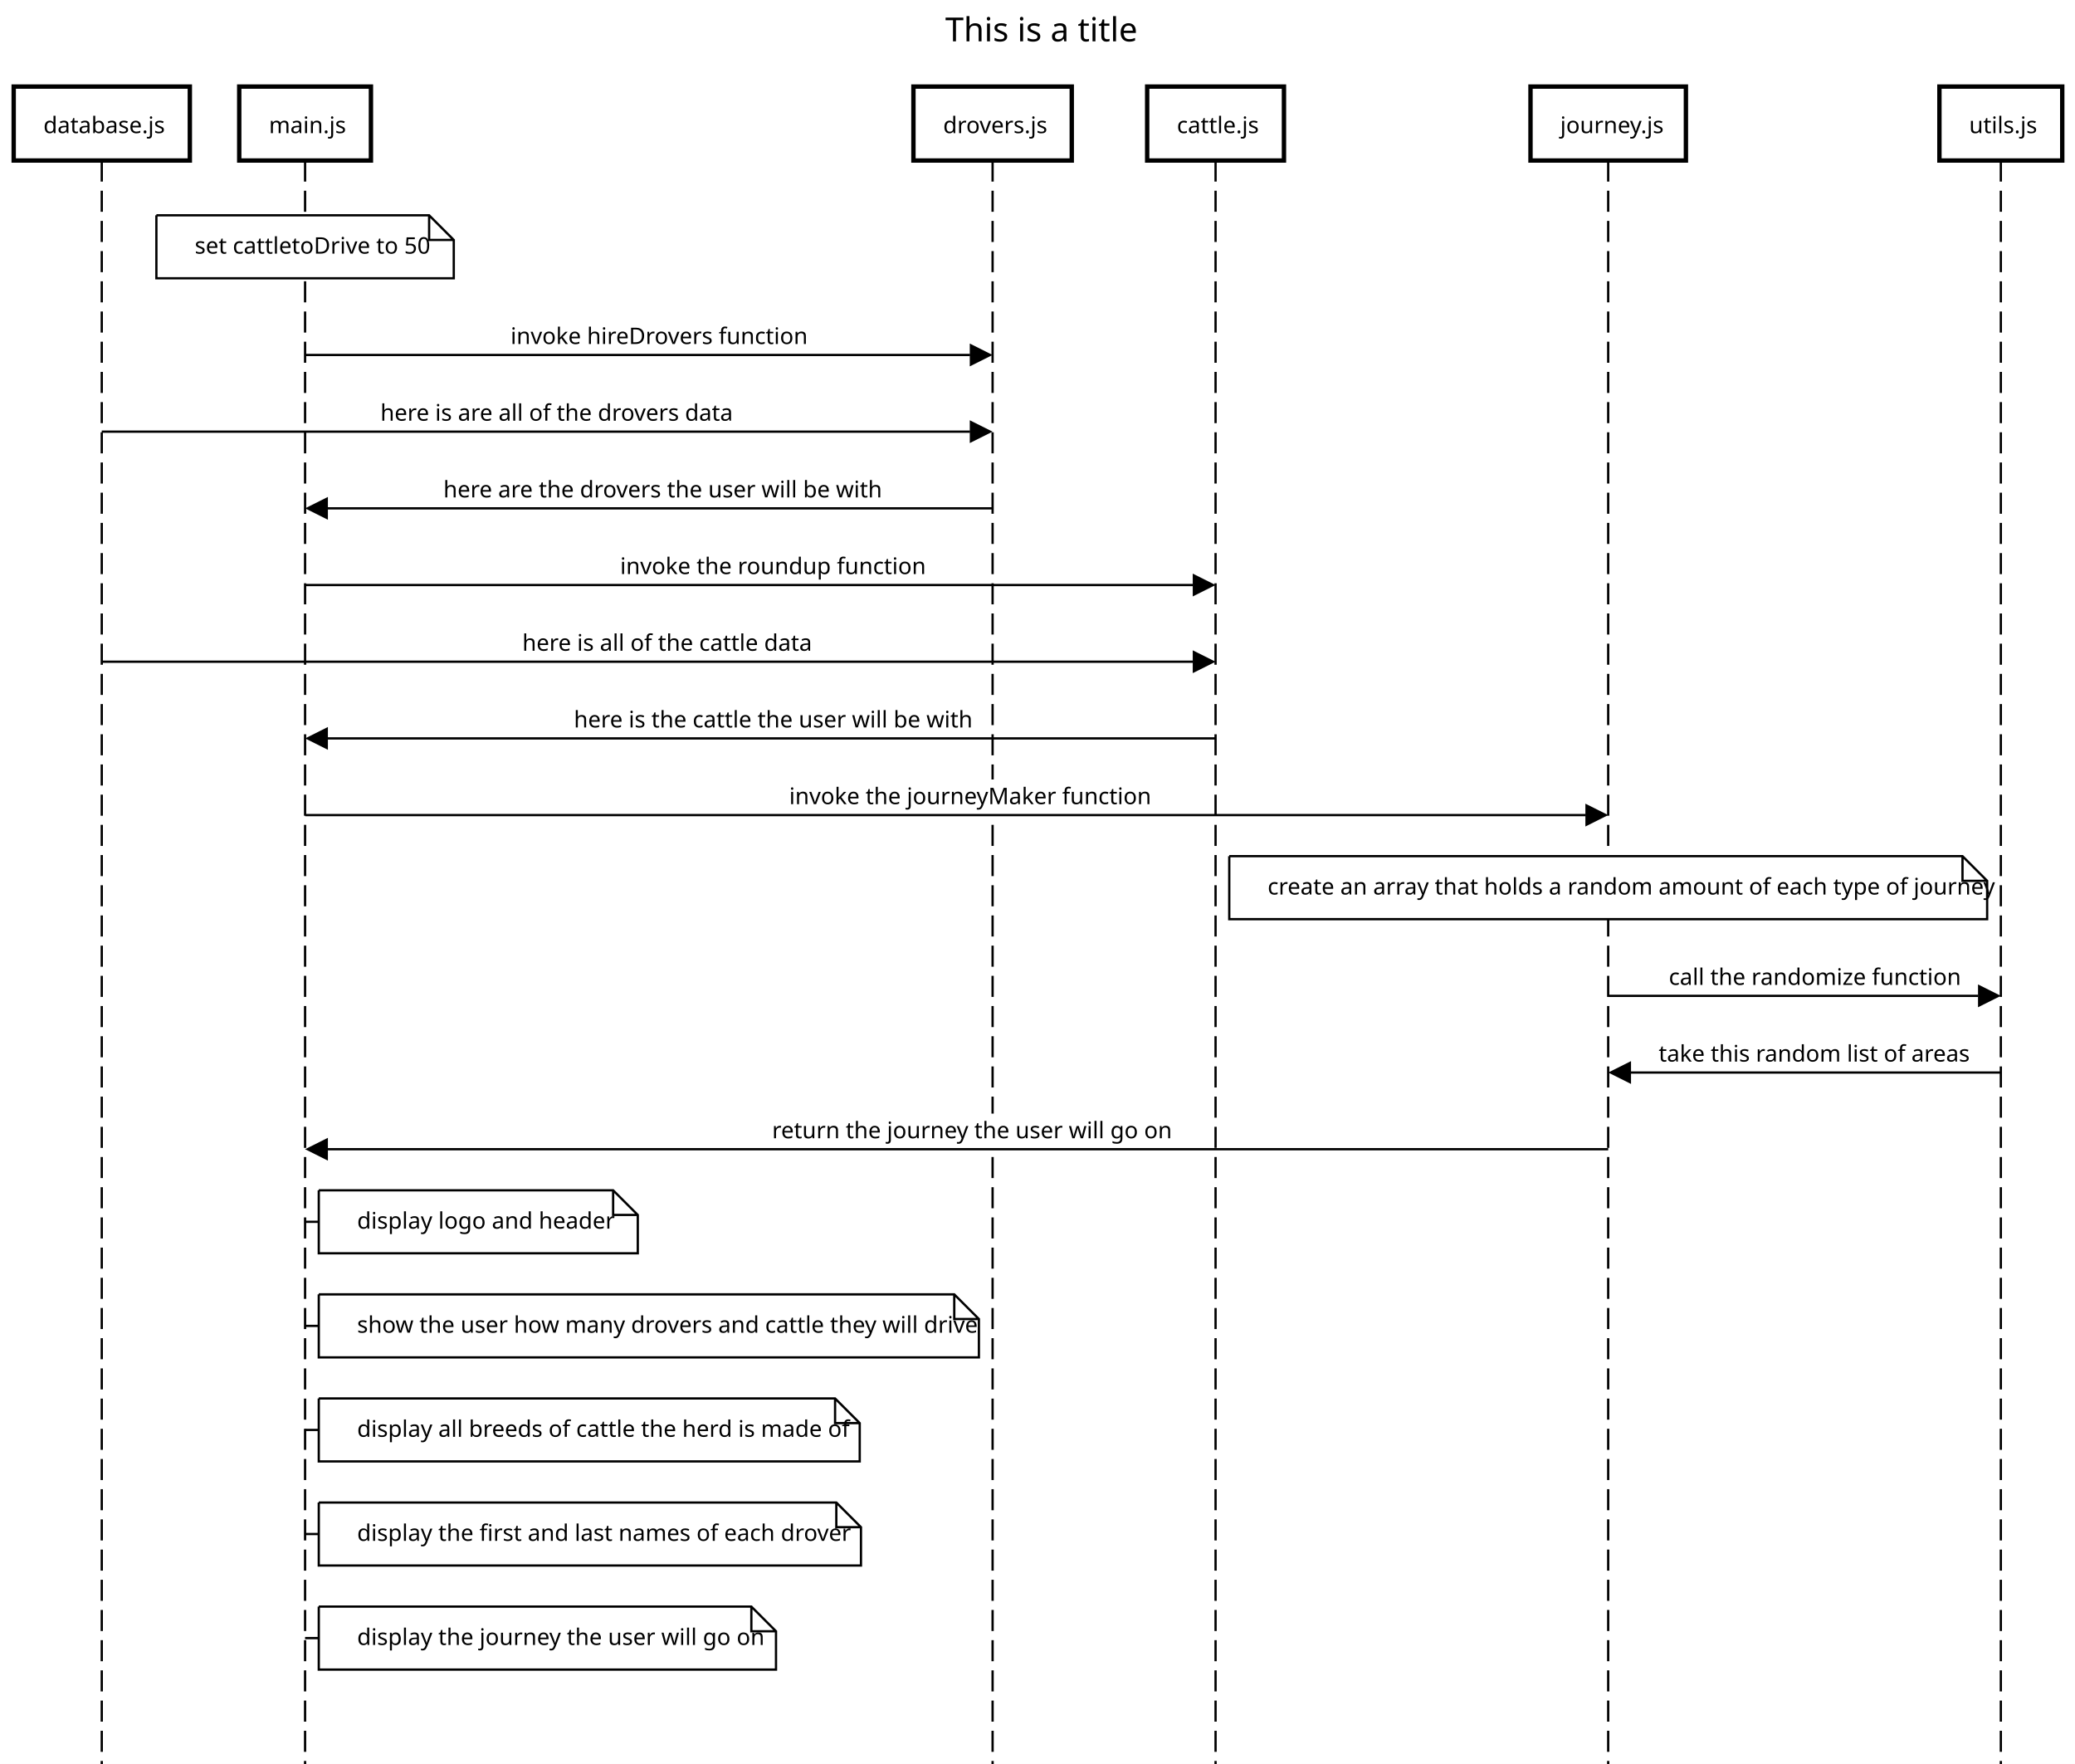
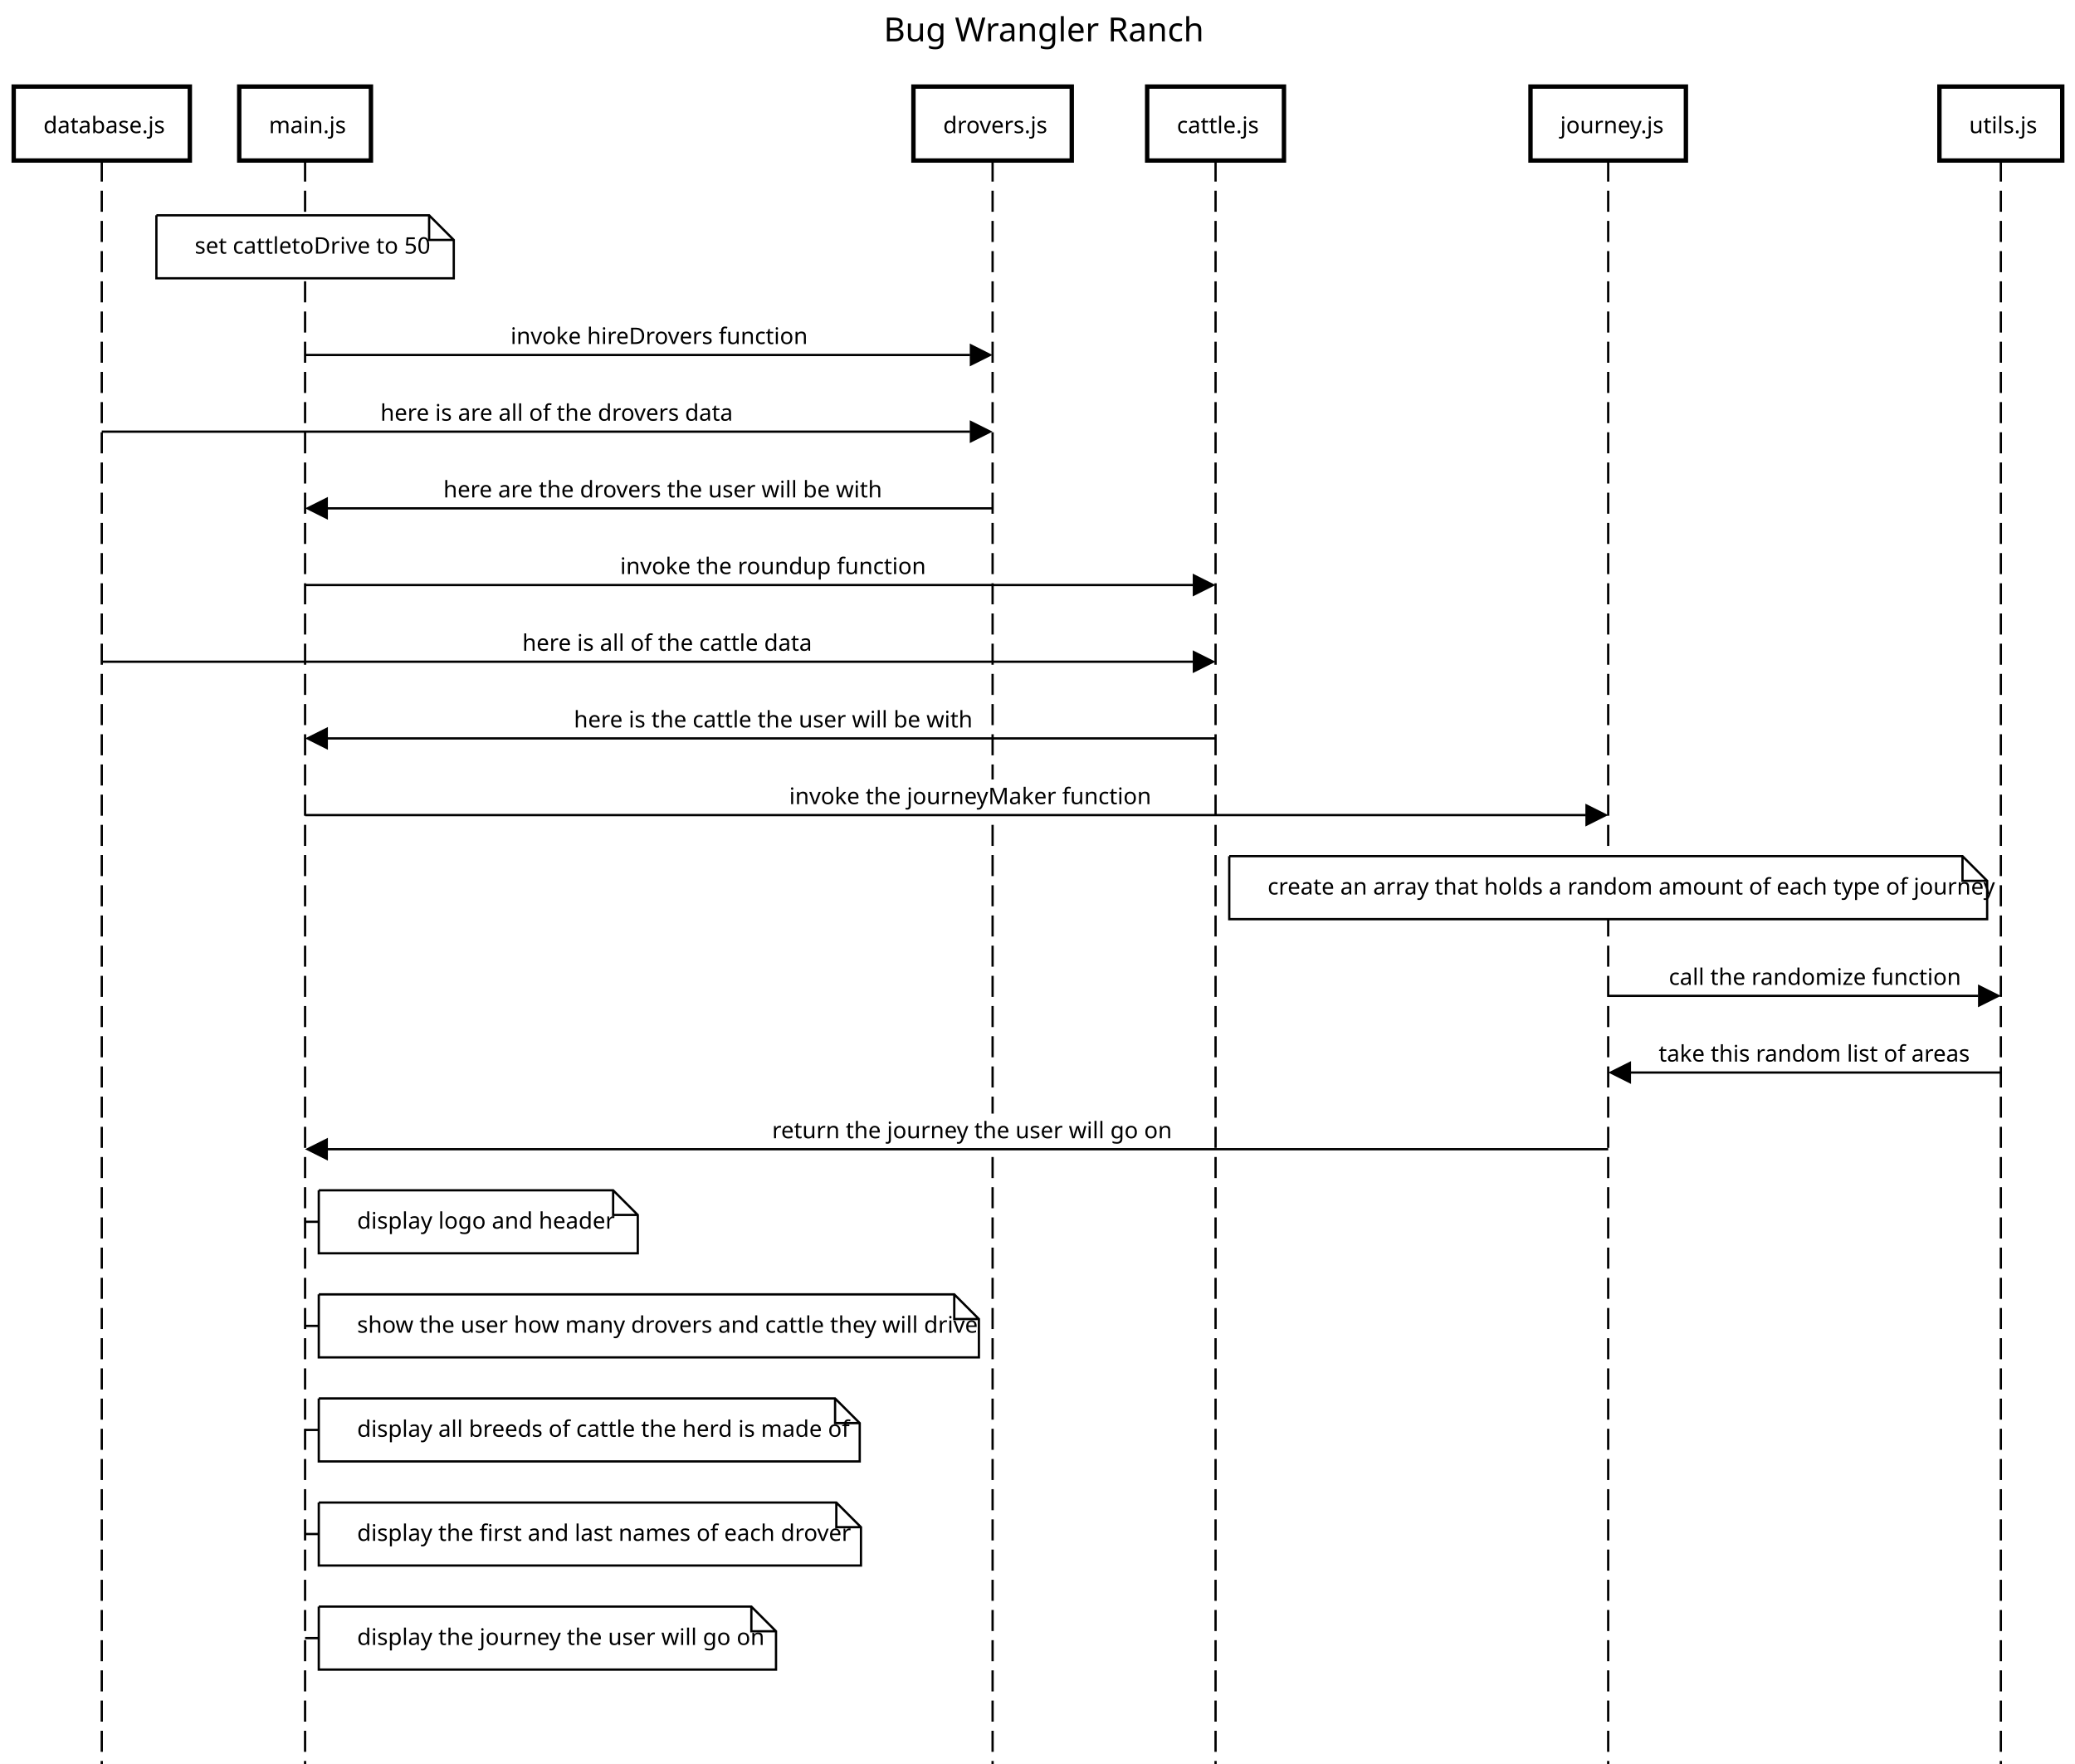
<svg xmlns="http://www.w3.org/2000/svg" version="1.1" width="1333" height="1133">
  <defs />
  <g>
-     <g />
-     <g />
    <g />
    <g />
    <g />
    <g />
    <g />
    <g />
    <g />
    <g />
    <g />
    <g />
    <g />
    <g />
    <g />
    <g />
    <g />
    <g />
    <g />
    <g />
    <g />
    <g />
    <g />
    <g />
    <g />
    <g />
    <g />
    <g />
    <g />
    <g />
    <g />
    <g />
    <g />
    <g />
    <g />
    <g />
    <g />
    <g />
    <g />
    <g />
    <g />
    <g />
    <g />
    <g />
    <g />
    <g />
    <g />
    <g />
    <g />
    <g />
    <g />
    <g />
    <g />
    <g />
    <g />
    <g />
    <g />
    <g />
    <g />
    <g />
    <g />
    <g />
    <g />
    <g />
    <g />
    <g />
    <g />
    <g />
    <g />
    <g />
    <g />
    <g />
    <g />
    <g />
    <g />
    <g />
    <g />
    <g />
    <g />
    <g />
    <g />
    <g />
    <g />
    <g />
    <g />
    <g />
    <g />
    <g />
    <g />
    <g />
    <g />
    <g />
    <g />
    <g />
    <g />
    <g />
    <g />
    <g />
    <g />
    <g />
    <g />
    <g />
    <g />
    <g />
    <g />
    <g />
    <g />
    <g />
    <g />
    <g />
    <g />
    <g />
    <g />
    <g />
    <g />
    <g />
    <g />
    <g />
    <g />
    <g />
    <g />
    <g />
    <g />
    <g />
    <g />
    <g />
    <g />
    <g />
    <g />
    <g />
    <g />
    <g />
    <g />
    <g />
    <g />
    <g />
    <g />
    <g />
    <g />
    <g />
    <g />
    <g />
    <g />
    <g />
    <g />
    <g />
    <g />
    <g />
    <g />
    <g />
    <g />
    <g />
    <g />
    <g />
    <g />
    <g />
    <g />
    <g />
    <g />
    <g />
    <g />
    <g />
    <g />
    <g />
    <g />
    <g />
    <g />
    <g />
    <g />
    <g />
    <g />
    <g />
    <g />
    <g />
    <g />
    <g />
    <g />
    <g />
    <g />
    <g />
    <g />
    <g />
    <g />
    <g />
    <g />
    <g />
    <g />
    <g />
    <g />
    <g />
    <g />
    <g />
    <g />
    <g />
    <g />
    <g />
    <g />
    <g />
    <g />
    <g />
    <g />
    <g />
    <g />
    <g />
    <g />
    <g />
    <g />
    <g />
    <g />
    <g />
    <g />
    <g />
    <g />
    <g />
    <g />
    <g />
    <g />
    <g />
    <g />
    <g />
    <g />
    <g />
    <g />
    <g />
    <g />
    <g />
    <g />
    <g />
    <g />
    <g />
    <g />
    <g />
    <g />
    <g />
    <g />
    <g />
    <g />
    <g />
    <g />
    <g />
    <g />
    <g />
    <g />
    <g />
    <g />
    <g />
    <g />
    <g />
    <g />
    <g />
    <g>
      <rect fill="white" stroke="none" x="0" y="0" width="1333" height="1133" />
    </g>
    <g />
    <g>
      <path fill="none" stroke="black" paint-order="fill stroke markers" d=" M 65.374 103.104 L 65.374 1133.981" stroke-miterlimit="10" stroke-width="1.466" stroke-dasharray="13.532,5.864" />
      <path fill="none" stroke="black" paint-order="fill stroke markers" d=" M 195.988 103.104 L 195.988 1133.981" stroke-miterlimit="10" stroke-width="1.466" stroke-dasharray="13.532,5.864" />
      <path fill="none" stroke="black" paint-order="fill stroke markers" d=" M 637.654 103.104 L 637.654 1133.981" stroke-miterlimit="10" stroke-width="1.466" stroke-dasharray="13.532,5.864" />
      <path fill="none" stroke="black" paint-order="fill stroke markers" d=" M 780.891 103.104 L 780.891 1133.981" stroke-miterlimit="10" stroke-width="1.466" stroke-dasharray="13.532,5.864" />
      <path fill="none" stroke="black" paint-order="fill stroke markers" d=" M 1033.123 103.104 L 1033.123 1133.981" stroke-miterlimit="10" stroke-width="1.466" stroke-dasharray="13.532,5.864" />
      <path fill="none" stroke="black" paint-order="fill stroke markers" d=" M 1285.356 103.104 L 1285.356 1133.981" stroke-miterlimit="10" stroke-width="1.466" stroke-dasharray="13.532,5.864" />
    </g>
    <g>
      <path fill="none" stroke="none" />
      <g>
        <path fill="white" stroke="black" paint-order="fill stroke markers" d=" M 8.796 55.606 L 121.952 55.606 L 121.952 103.104 L 8.796 103.104 L 8.796 55.606 Z" stroke-miterlimit="10" stroke-width="2.815" stroke-dasharray="" />
      </g>
      <g>
        <g />
        <text fill="black" stroke="none" font-family="sans-serif" font-size="11pt" font-style="normal" font-weight="normal" text-decoration="normal" x="27.883" y="85.512" text-anchor="start" dominant-baseline="alphabetic" xml:space="preserve">database.js</text>
      </g>
      <path fill="none" stroke="none" />
      <g>
        <path fill="white" stroke="black" paint-order="fill stroke markers" d=" M 153.683 55.606 L 238.292 55.606 L 238.292 103.104 L 153.683 103.104 L 153.683 55.606 Z" stroke-miterlimit="10" stroke-width="2.815" stroke-dasharray="" />
      </g>
      <g>
        <g />
        <text fill="black" stroke="none" font-family="sans-serif" font-size="11pt" font-style="normal" font-weight="normal" text-decoration="normal" x="172.77" y="85.512" text-anchor="start" dominant-baseline="alphabetic" xml:space="preserve">main.js</text>
      </g>
      <path fill="none" stroke="none" />
      <g>
        <path fill="white" stroke="black" paint-order="fill stroke markers" d=" M 586.795 55.606 L 688.512 55.606 L 688.512 103.104 L 586.795 103.104 L 586.795 55.606 Z" stroke-miterlimit="10" stroke-width="2.815" stroke-dasharray="" />
      </g>
      <g>
        <g />
        <text fill="black" stroke="none" font-family="sans-serif" font-size="11pt" font-style="normal" font-weight="normal" text-decoration="normal" x="605.882" y="85.512" text-anchor="start" dominant-baseline="alphabetic" xml:space="preserve">drovers.js</text>
      </g>
      <path fill="none" stroke="none" />
      <g>
        <path fill="white" stroke="black" paint-order="fill stroke markers" d=" M 736.954 55.606 L 824.828 55.606 L 824.828 103.104 L 736.954 103.104 L 736.954 55.606 Z" stroke-miterlimit="10" stroke-width="2.815" stroke-dasharray="" />
      </g>
      <g>
        <g />
        <text fill="black" stroke="none" font-family="sans-serif" font-size="11pt" font-style="normal" font-weight="normal" text-decoration="normal" x="756.041" y="85.512" text-anchor="start" dominant-baseline="alphabetic" xml:space="preserve">cattle.js</text>
      </g>
      <path fill="none" stroke="none" />
      <g>
        <path fill="white" stroke="black" paint-order="fill stroke markers" d=" M 983.206 55.606 L 1083.041 55.606 L 1083.041 103.104 L 983.206 103.104 L 983.206 55.606 Z" stroke-miterlimit="10" stroke-width="2.815" stroke-dasharray="" />
      </g>
      <g>
        <g />
        <text fill="black" stroke="none" font-family="sans-serif" font-size="11pt" font-style="normal" font-weight="normal" text-decoration="normal" x="1002.293" y="85.512" text-anchor="start" dominant-baseline="alphabetic" xml:space="preserve">journey.js</text>
      </g>
      <path fill="none" stroke="none" />
      <g>
        <path fill="white" stroke="black" paint-order="fill stroke markers" d=" M 1245.904 55.606 L 1324.808 55.606 L 1324.808 103.104 L 1245.904 103.104 L 1245.904 55.606 Z" stroke-miterlimit="10" stroke-width="2.815" stroke-dasharray="" />
      </g>
      <g>
        <g />
        <text fill="black" stroke="none" font-family="sans-serif" font-size="11pt" font-style="normal" font-weight="normal" text-decoration="normal" x="1264.991" y="85.512" text-anchor="start" dominant-baseline="alphabetic" xml:space="preserve">utils.js</text>
      </g>
    </g>
    <g>
      <g>
-         <text fill="black" stroke="none" font-family="sans-serif" font-size="16pt" font-style="normal" font-weight="normal" text-decoration="normal" x="607.233" y="26.548" text-anchor="start" dominant-baseline="alphabetic" xml:space="preserve">This is a title</text>
+         <text fill="black" stroke="none" font-family="sans-serif" font-size="16pt" font-style="normal" font-weight="normal" text-decoration="normal" x="567.693" y="26.548" text-anchor="start" dominant-baseline="alphabetic" xml:space="preserve">Bug Wrangler Ranch</text>
      </g>
      <path fill="white" stroke="black" paint-order="fill stroke markers" d=" M 100.468 138.287 L 275.675 138.287 L 291.507 154.12 L 291.507 178.748 L 100.468 178.748 L 100.468 138.287 M 275.675 138.287 L 275.675 154.12 L 291.507 154.12" stroke-miterlimit="10" stroke-width="1.466" stroke-dasharray="" />
      <g>
        <text fill="black" stroke="none" font-family="sans-serif" font-size="11pt" font-style="normal" font-weight="normal" text-decoration="normal" x="125.097" y="162.916" text-anchor="start" dominant-baseline="alphabetic" xml:space="preserve">set cattletoDrive to 50</text>
      </g>
      <g>
        <rect fill="white" stroke="none" x="325.367" y="205.136" width="182.908" height="22.869" />
        <text fill="black" stroke="none" font-family="sans-serif" font-size="11pt" font-style="normal" font-weight="normal" text-decoration="normal" x="328.006" y="220.968" text-anchor="start" dominant-baseline="alphabetic" xml:space="preserve">invoke hireDrovers function</text>
      </g>
      <g>
        <path fill="none" stroke="black" paint-order="fill stroke markers" d=" M 195.988 228.005 L 623.17 228.005" stroke-miterlimit="10" stroke-width="1.466" stroke-dasharray="" />
        <g transform="translate(637.6538,228.0052) translate(-637.6538,-228.0052)">
          <path fill="black" stroke="none" paint-order="stroke fill markers" d=" M 622.994 220.675 L 637.654 228.005 L 622.994 235.335 Z" />
        </g>
      </g>
      <g>
        <rect fill="white" stroke="none" x="241.717" y="254.393" width="219.594" height="22.869" />
        <text fill="black" stroke="none" font-family="sans-serif" font-size="11pt" font-style="normal" font-weight="normal" text-decoration="normal" x="244.356" y="270.225" text-anchor="start" dominant-baseline="alphabetic" xml:space="preserve">here is are all of the drovers data</text>
      </g>
      <g>
        <path fill="none" stroke="black" paint-order="fill stroke markers" d=" M 65.374 277.262 L 623.17 277.262" stroke-miterlimit="10" stroke-width="1.466" stroke-dasharray="" />
        <g transform="translate(637.6538,277.2621) translate(-637.6538,-277.2621)">
          <path fill="black" stroke="none" paint-order="stroke fill markers" d=" M 622.994 269.932 L 637.654 277.262 L 622.994 284.592 Z" />
        </g>
      </g>
      <g>
        <rect fill="white" stroke="none" x="282.178" y="303.65" width="269.286" height="22.869" />
        <text fill="black" stroke="none" font-family="sans-serif" font-size="11pt" font-style="normal" font-weight="normal" text-decoration="normal" x="284.817" y="319.482" text-anchor="start" dominant-baseline="alphabetic" xml:space="preserve">here are the drovers the user will be with</text>
      </g>
      <g>
        <path fill="none" stroke="black" paint-order="fill stroke markers" d=" M 637.654 326.519 L 210.472 326.519" stroke-miterlimit="10" stroke-width="1.466" stroke-dasharray="" />
        <g transform="translate(195.9878,326.519) translate(-195.9878,-326.519)">
          <path fill="black" stroke="none" paint-order="stroke fill markers" d=" M 210.648 319.189 L 195.988 326.519 L 210.648 333.849 Z" />
        </g>
      </g>
      <g>
        <rect fill="white" stroke="none" x="395.74" y="352.907" width="185.399" height="22.869" />
        <text fill="black" stroke="none" font-family="sans-serif" font-size="11pt" font-style="normal" font-weight="normal" text-decoration="normal" x="398.379" y="368.739" text-anchor="start" dominant-baseline="alphabetic" xml:space="preserve">invoke the roundup function</text>
      </g>
      <g>
        <path fill="none" stroke="black" paint-order="fill stroke markers" d=" M 195.988 375.776 L 766.407 375.776" stroke-miterlimit="10" stroke-width="1.466" stroke-dasharray="" />
        <g transform="translate(780.8911,375.7759) translate(-780.8911,-375.7759)">
          <path fill="black" stroke="none" paint-order="stroke fill markers" d=" M 766.231 368.446 L 780.891 375.776 L 766.231 383.106 Z" />
        </g>
      </g>
      <g>
        <rect fill="white" stroke="none" x="332.888" y="402.164" width="180.489" height="22.869" />
        <text fill="black" stroke="none" font-family="sans-serif" font-size="11pt" font-style="normal" font-weight="normal" text-decoration="normal" x="335.527" y="417.996" text-anchor="start" dominant-baseline="alphabetic" xml:space="preserve">here is all of the cattle data</text>
      </g>
      <g>
        <path fill="none" stroke="black" paint-order="fill stroke markers" d=" M 65.374 425.033 L 766.407 425.033" stroke-miterlimit="10" stroke-width="1.466" stroke-dasharray="" />
        <g transform="translate(780.8911,425.0329) translate(-780.8911,-425.0329)">
          <path fill="black" stroke="none" paint-order="stroke fill markers" d=" M 766.231 417.703 L 780.891 425.033 L 766.231 432.363 Z" />
        </g>
      </g>
      <g>
        <rect fill="white" stroke="none" x="366.019" y="451.42" width="244.841" height="22.869" />
        <text fill="black" stroke="none" font-family="sans-serif" font-size="11pt" font-style="normal" font-weight="normal" text-decoration="normal" x="368.658" y="467.253" text-anchor="start" dominant-baseline="alphabetic" xml:space="preserve">here is the cattle the user will be with</text>
      </g>
      <g>
        <path fill="none" stroke="black" paint-order="fill stroke markers" d=" M 780.891 474.29 L 210.472 474.29" stroke-miterlimit="10" stroke-width="1.466" stroke-dasharray="" />
        <g transform="translate(195.9878,474.2898) translate(-195.9878,-474.2898)">
          <path fill="black" stroke="none" paint-order="stroke fill markers" d=" M 210.648 466.96 L 195.988 474.29 L 210.648 481.62 Z" />
        </g>
      </g>
      <g>
        <rect fill="white" stroke="none" x="504.351" y="500.677" width="220.41" height="22.869" />
        <text fill="black" stroke="none" font-family="sans-serif" font-size="11pt" font-style="normal" font-weight="normal" text-decoration="normal" x="506.989" y="516.51" text-anchor="start" dominant-baseline="alphabetic" xml:space="preserve">invoke the journeyMaker function</text>
      </g>
      <g>
        <path fill="none" stroke="black" paint-order="fill stroke markers" d=" M 195.988 523.547 L 1018.64 523.547" stroke-miterlimit="10" stroke-width="1.466" stroke-dasharray="" />
        <g transform="translate(1033.123,523.5467) translate(-1033.123,-523.5467)">
          <path fill="black" stroke="none" paint-order="stroke fill markers" d=" M 1018.464 516.217 L 1033.123 523.547 L 1018.464 530.877 Z" />
        </g>
      </g>
      <path fill="white" stroke="black" paint-order="fill stroke markers" d=" M 789.687 549.934 L 1260.727 549.934 L 1276.56 565.767 L 1276.56 590.395 L 789.687 590.395 L 789.687 549.934 M 1260.727 549.934 L 1260.727 565.767 L 1276.56 565.767" stroke-miterlimit="10" stroke-width="1.466" stroke-dasharray="" />
      <g>
        <text fill="black" stroke="none" font-family="sans-serif" font-size="11pt" font-style="normal" font-weight="normal" text-decoration="normal" x="814.315" y="574.563" text-anchor="start" dominant-baseline="alphabetic" xml:space="preserve">create an array that holds a random amount of each type of journey</text>
      </g>
      <g>
        <rect fill="white" stroke="none" x="1069.407" y="616.783" width="179.665" height="22.869" />
        <text fill="black" stroke="none" font-family="sans-serif" font-size="11pt" font-style="normal" font-weight="normal" text-decoration="normal" x="1072.046" y="632.616" text-anchor="start" dominant-baseline="alphabetic" xml:space="preserve">call the randomize function</text>
      </g>
      <g>
        <path fill="none" stroke="black" paint-order="fill stroke markers" d=" M 1033.123 639.652 L 1270.872 639.652" stroke-miterlimit="10" stroke-width="1.466" stroke-dasharray="" />
        <g transform="translate(1285.356,639.6523) translate(-1285.356,-639.6523)">
          <path fill="black" stroke="none" paint-order="stroke fill markers" d=" M 1270.696 632.322 L 1285.356 639.652 L 1270.696 646.982 Z" />
        </g>
      </g>
      <g>
        <rect fill="white" stroke="none" x="1062.897" y="666.04" width="192.686" height="22.869" />
        <text fill="black" stroke="none" font-family="sans-serif" font-size="11pt" font-style="normal" font-weight="normal" text-decoration="normal" x="1065.535" y="681.873" text-anchor="start" dominant-baseline="alphabetic" xml:space="preserve">take this random list of areas</text>
      </g>
      <g>
        <path fill="none" stroke="black" paint-order="fill stroke markers" d=" M 1285.356 688.909 L 1047.607 688.909" stroke-miterlimit="10" stroke-width="1.466" stroke-dasharray="" />
        <g transform="translate(1033.123,688.9092) translate(-1033.123,-688.9092)">
          <path fill="black" stroke="none" paint-order="stroke fill markers" d=" M 1047.783 681.579 L 1033.123 688.909 L 1047.783 696.239 Z" />
        </g>
      </g>
      <g>
        <rect fill="white" stroke="none" x="493.349" y="715.297" width="242.414" height="22.869" />
        <text fill="black" stroke="none" font-family="sans-serif" font-size="11pt" font-style="normal" font-weight="normal" text-decoration="normal" x="495.987" y="731.129" text-anchor="start" dominant-baseline="alphabetic" xml:space="preserve">return the journey the user will go on</text>
      </g>
      <g>
        <path fill="none" stroke="black" paint-order="fill stroke markers" d=" M 1033.123 738.166 L 210.472 738.166" stroke-miterlimit="10" stroke-width="1.466" stroke-dasharray="" />
        <g transform="translate(195.9878,738.1661) translate(-195.9878,-738.1661)">
          <path fill="black" stroke="none" paint-order="stroke fill markers" d=" M 210.648 730.836 L 195.988 738.166 L 210.648 745.496 Z" />
        </g>
      </g>
      <path fill="white" stroke="black" paint-order="fill stroke markers" d=" M 195.988 784.784 L 204.784 784.784 M 204.784 764.554 L 393.884 764.554 L 409.717 780.386 L 409.717 805.015 L 204.784 805.015 L 204.784 764.554 M 393.884 764.554 L 393.884 780.386 L 409.717 780.386" stroke-miterlimit="10" stroke-width="1.466" stroke-dasharray="" />
      <g>
        <text fill="black" stroke="none" font-family="sans-serif" font-size="11pt" font-style="normal" font-weight="normal" text-decoration="normal" x="229.412" y="789.182" text-anchor="start" dominant-baseline="alphabetic" xml:space="preserve">display logo and header</text>
      </g>
      <path fill="white" stroke="black" paint-order="fill stroke markers" d=" M 195.988 851.633 L 204.784 851.633 M 204.784 831.402 L 613.025 831.402 L 628.858 847.235 L 628.858 871.863 L 204.784 871.863 L 204.784 831.402 M 613.025 831.402 L 613.025 847.235 L 628.858 847.235" stroke-miterlimit="10" stroke-width="1.466" stroke-dasharray="" />
      <g>
        <text fill="black" stroke="none" font-family="sans-serif" font-size="11pt" font-style="normal" font-weight="normal" text-decoration="normal" x="229.412" y="856.031" text-anchor="start" dominant-baseline="alphabetic" xml:space="preserve">show the user how many drovers and cattle they will drive</text>
      </g>
      <path fill="white" stroke="black" paint-order="fill stroke markers" d=" M 195.988 918.482 L 204.784 918.482 M 204.784 898.251 L 536.461 898.251 L 552.294 914.084 L 552.294 938.712 L 204.784 938.712 L 204.784 898.251 M 536.461 898.251 L 536.461 914.084 L 552.294 914.084" stroke-miterlimit="10" stroke-width="1.466" stroke-dasharray="" />
      <g>
        <text fill="black" stroke="none" font-family="sans-serif" font-size="11pt" font-style="normal" font-weight="normal" text-decoration="normal" x="229.412" y="922.88" text-anchor="start" dominant-baseline="alphabetic" xml:space="preserve">display all breeds of cattle the herd is made of</text>
      </g>
      <path fill="white" stroke="black" paint-order="fill stroke markers" d=" M 195.988 985.33 L 204.784 985.33 M 204.784 965.1 L 537.263 965.1 L 553.096 980.932 L 553.096 1005.561 L 204.784 1005.561 L 204.784 965.1 M 537.263 965.1 L 537.263 980.932 L 553.096 980.932" stroke-miterlimit="10" stroke-width="1.466" stroke-dasharray="" />
      <g>
        <text fill="black" stroke="none" font-family="sans-serif" font-size="11pt" font-style="normal" font-weight="normal" text-decoration="normal" x="229.412" y="989.728" text-anchor="start" dominant-baseline="alphabetic" xml:space="preserve">display the first and last names of each drover</text>
      </g>
      <path fill="white" stroke="black" paint-order="fill stroke markers" d=" M 195.988 1052.179 L 204.784 1052.179 M 204.784 1031.948 L 482.682 1031.948 L 498.514 1047.781 L 498.514 1072.41 L 204.784 1072.41 L 204.784 1031.948 M 482.682 1031.948 L 482.682 1047.781 L 498.514 1047.781" stroke-miterlimit="10" stroke-width="1.466" stroke-dasharray="" />
      <g>
        <text fill="black" stroke="none" font-family="sans-serif" font-size="11pt" font-style="normal" font-weight="normal" text-decoration="normal" x="229.412" y="1056.577" text-anchor="start" dominant-baseline="alphabetic" xml:space="preserve">display the journey the user will go on</text>
      </g>
    </g>
    <g />
    <g />
    <g />
    <g />
    <g />
    <g />
  </g>
</svg>
